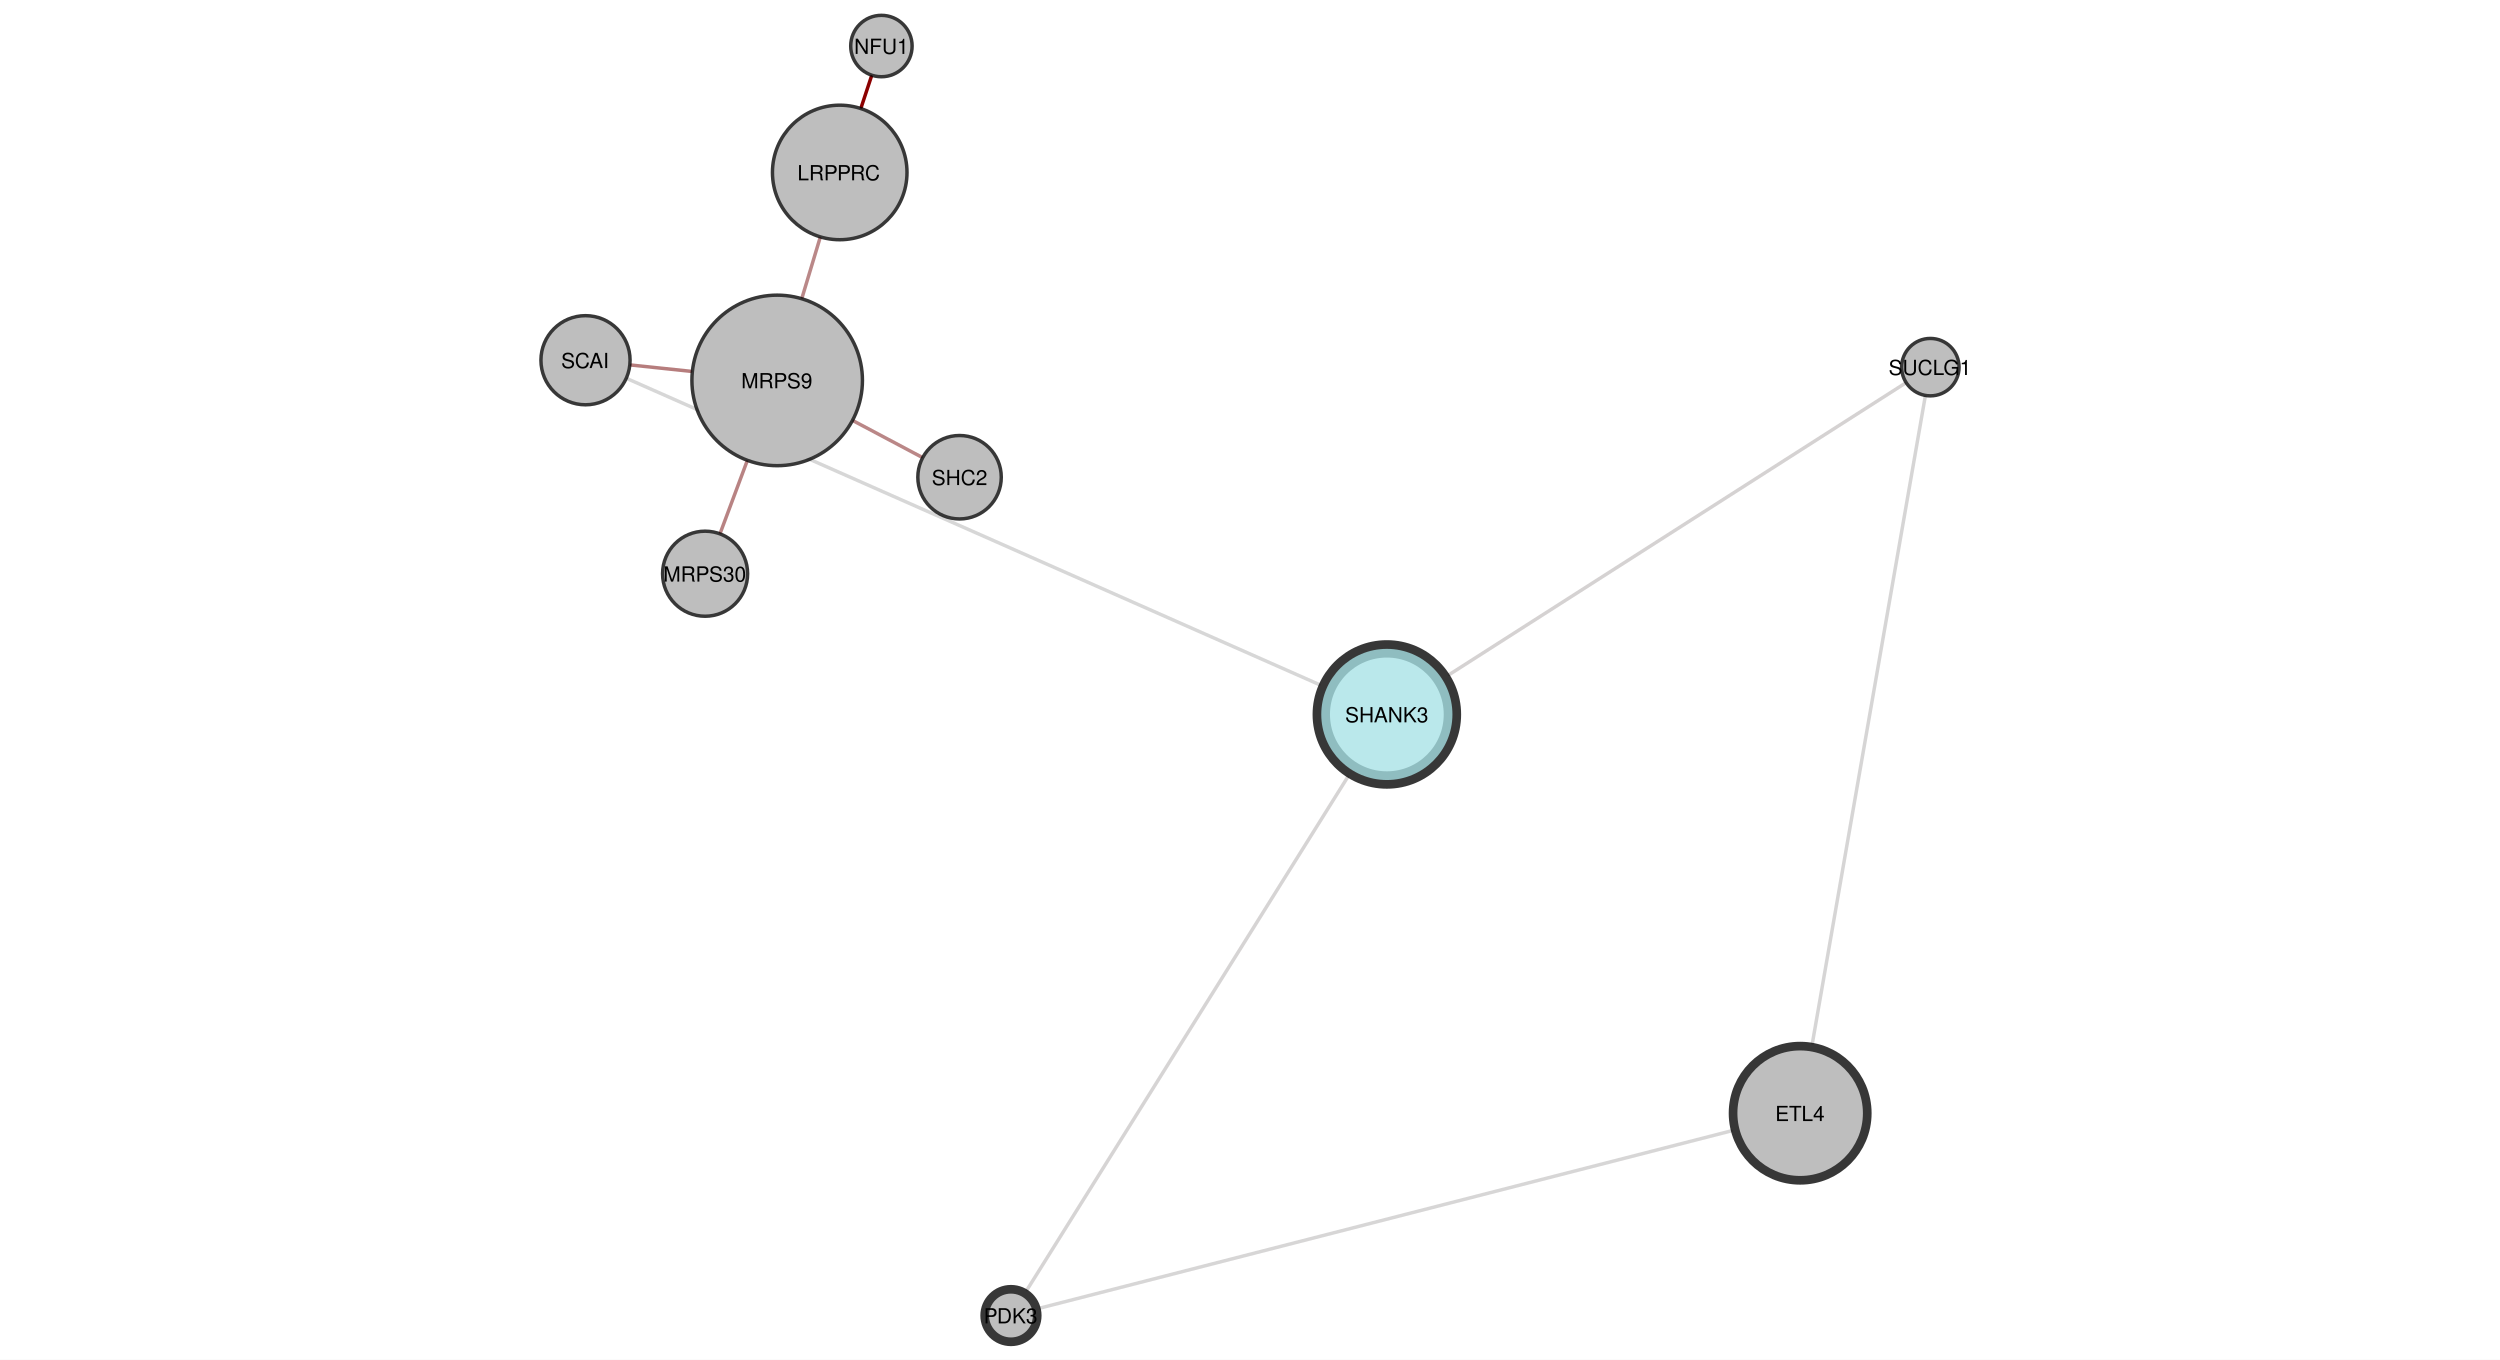
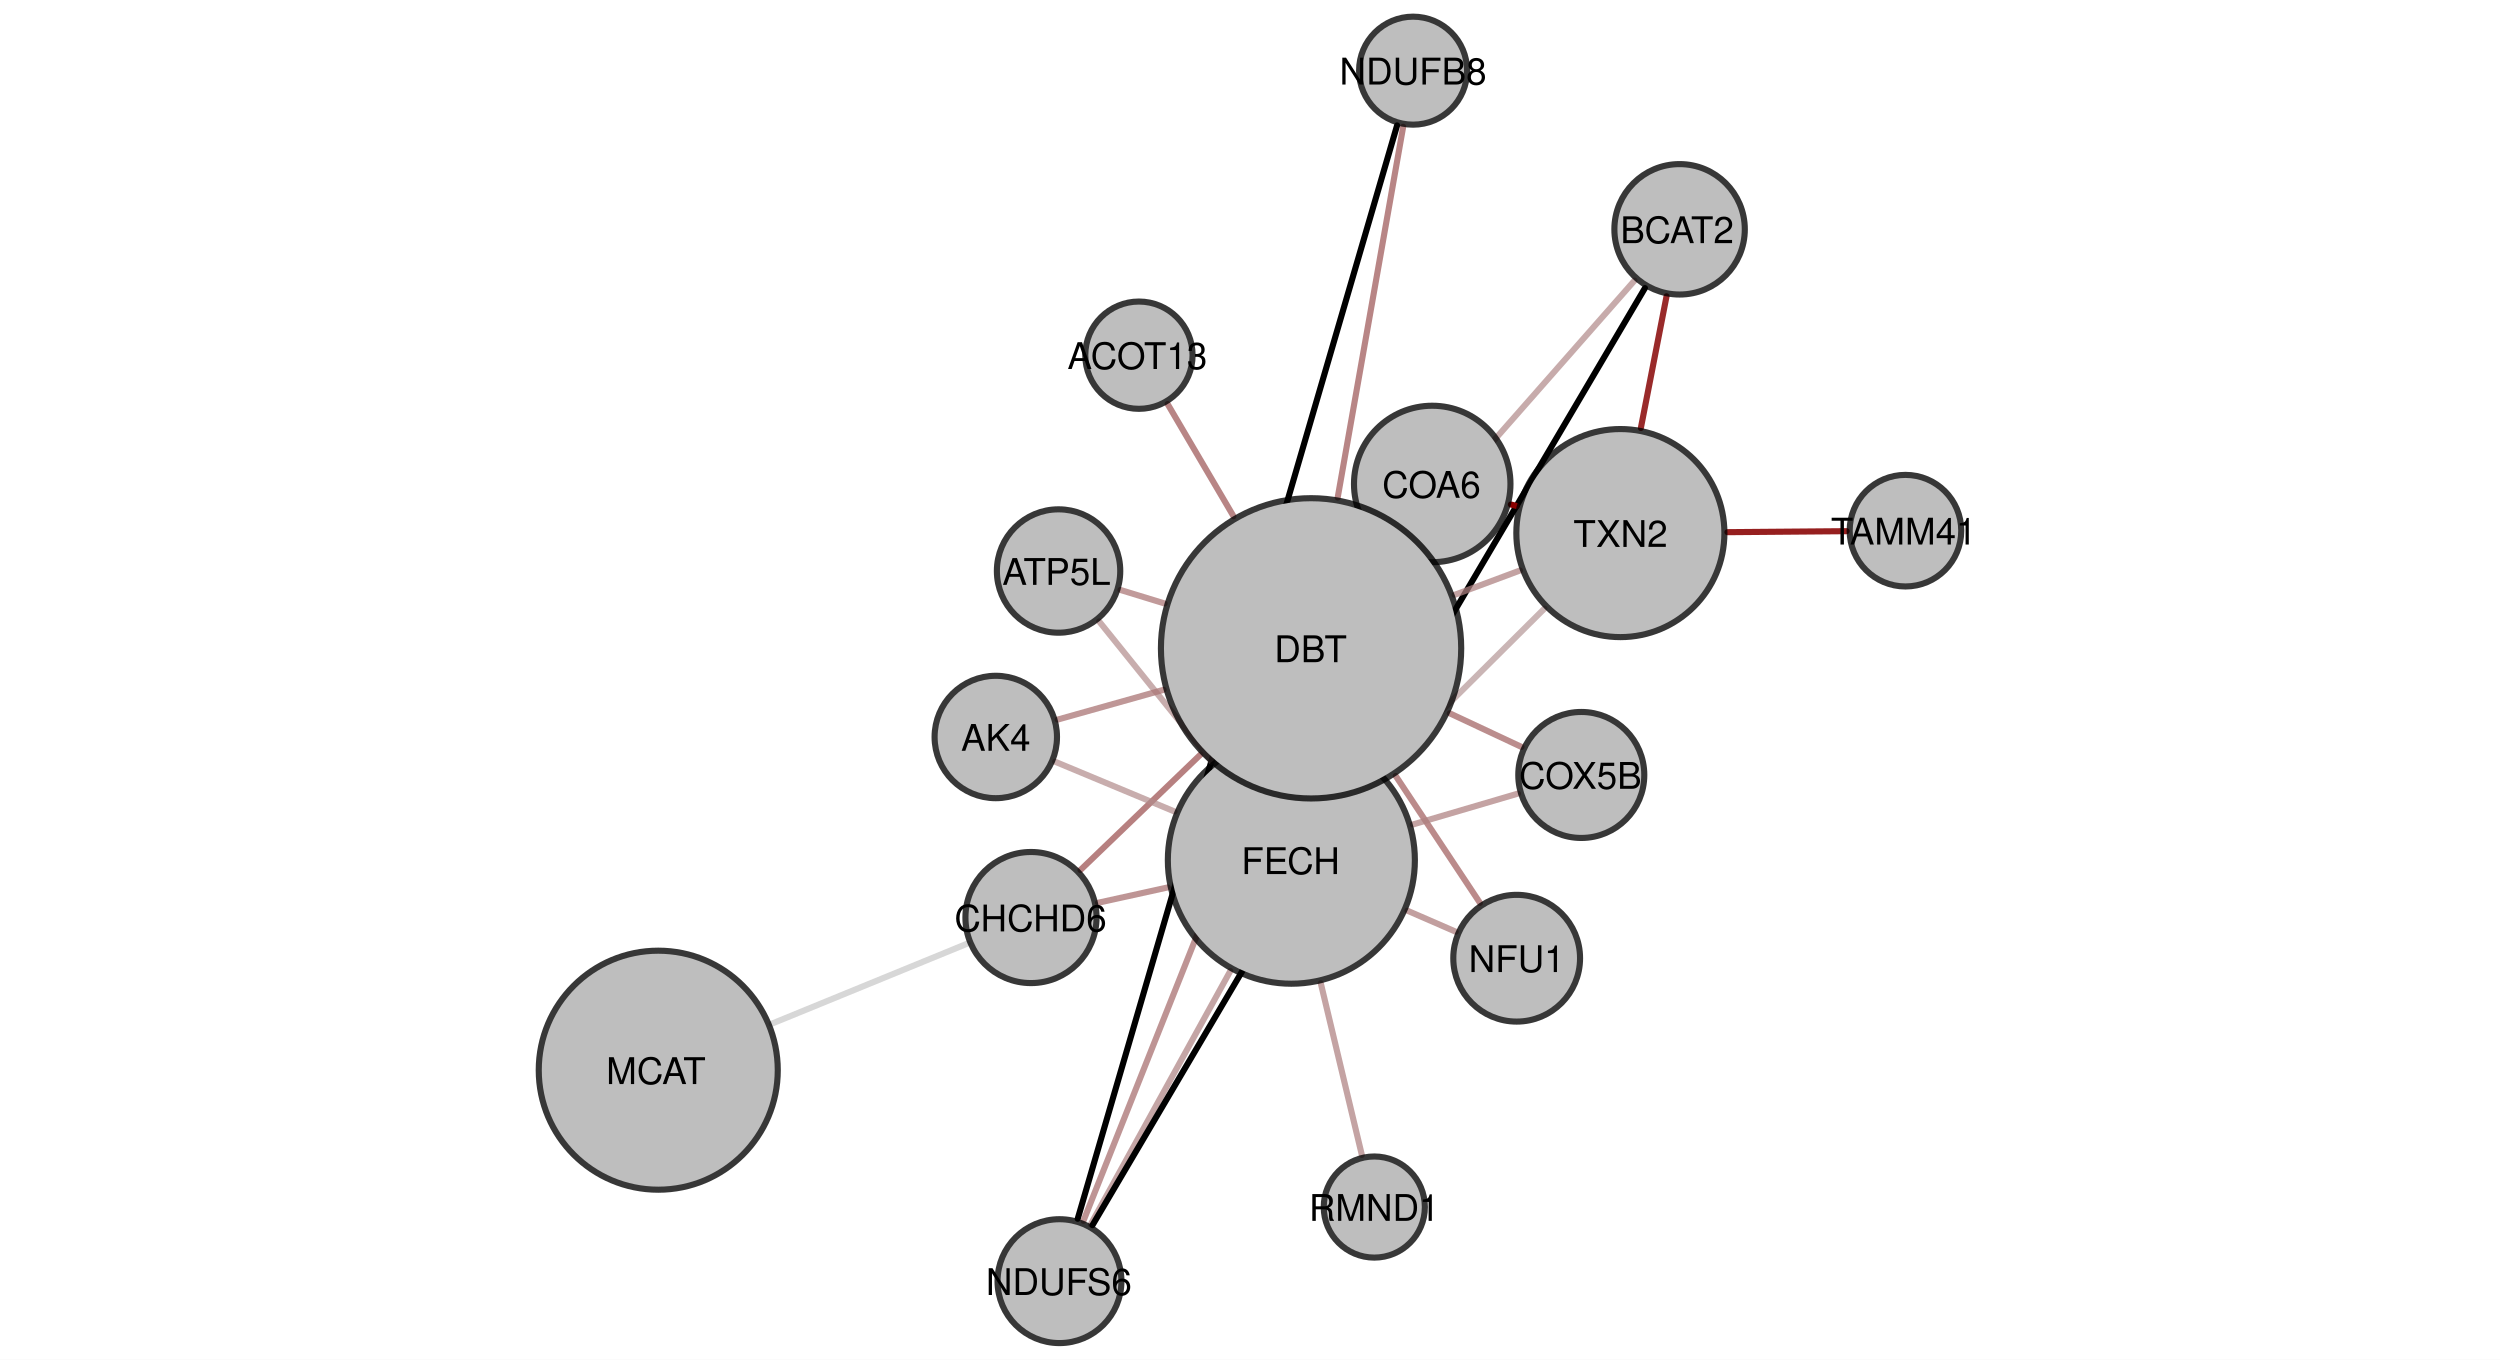
<svg xmlns="http://www.w3.org/2000/svg" version="1.1" baseProfile="full" x="0px" y="0px" width="877px" height="477px" viewBox="0 0 877 477">
  <g stroke-linejoin="miter" stroke-dashoffset="0" stroke-dasharray="none" stroke-width="1" stroke-miterlimit="10" stroke-linecap="square">
    <g fill-opacity="1" fill-rule="nonzero" stroke="none" fill="#ffffff">
      <path d="M 0 0 L 877 0 L 877 477 L 0 477 L 0 0 z" />
    </g>
-     <g transform="matrix(0.610404, 0, 0, 0.610404, 381.5573, 193.6558)">
-       <g stroke-linejoin="round" stroke-width="2" stroke-linecap="round" fill="none" stroke-opacity="0.788" stroke="#a76767">
-         <path d="M -134.28 -75.191 L -95.698 -54.711" />
-       </g>
-     </g>
-     <g transform="matrix(0.610404, 0, 0, 0.610404, 381.5573, 193.6558)">
+     <g transform="matrix(1.07489, 0, 0, 1.07489, 461.9035, 246.1848)">
+       <g stroke-linejoin="round" stroke-width="2" stroke-linecap="round" fill="none" stroke-opacity="0.608" stroke="#bebebe">
+         <path d="M -113.973 78.901 L -177.874 105.073" />
+       </g>
+     </g>
+     <g transform="matrix(1.07489, 0, 0, 1.07489, 461.9035, 246.1848)">
+       <g stroke-linejoin="round" stroke-width="2" stroke-linecap="round" fill="none" stroke-opacity="1" stroke="#000000">
+         <path d="M -78.001 168.717 L 26.229 -188.096" />
+       </g>
+     </g>
+     <g transform="matrix(1.07489, 0, 0, 1.07489, 461.9035, 246.1848)">
+       <g stroke-linejoin="round" stroke-width="2" stroke-linecap="round" fill="none" stroke-opacity="0.729" stroke="#ae8484">
+         <path d="M -73.714 170.499 L -28.207 87.887" />
+       </g>
+     </g>
+     <g transform="matrix(1.07489, 0, 0, 1.07489, 461.9035, 246.1848)">
+       <g stroke-linejoin="round" stroke-width="2" stroke-linecap="round" fill="none" stroke-opacity="1" stroke="#000000">
+         <path d="M 107.114 -135 L -73.176 170.806" />
+       </g>
+     </g>
+     <g transform="matrix(1.07489, 0, 0, 1.07489, 461.9035, 246.1848)">
+       <g stroke-linejoin="round" stroke-width="2" stroke-linecap="round" fill="none" stroke-opacity="0.761" stroke="#aa7373">
+         <path d="M -20.316 29.018 L -76.113 169.367" />
+       </g>
+     </g>
+     <g transform="matrix(1.07489, 0, 0, 1.07489, 461.9035, 246.1848)">
+       <g stroke-linejoin="round" stroke-width="2" stroke-linecap="round" fill="none" stroke-opacity="0.8" stroke="#a56060">
+         <path d="M -77.109 54.897 L -37.893 17.203" />
+       </g>
+     </g>
+     <g transform="matrix(1.07489, 0, 0, 1.07489, 461.9035, 246.1848)">
+       <g stroke-linejoin="round" stroke-width="2" stroke-linecap="round" fill="none" stroke-opacity="0.761" stroke="#aa7474">
+         <path d="M -71.384 65.599 L -48.619 60.586" />
+       </g>
+     </g>
+     <g transform="matrix(1.07489, 0, 0, 1.07489, 461.9035, 246.1848)">
+       <g stroke-linejoin="round" stroke-width="2" stroke-linecap="round" fill="none" stroke-opacity="0.78" stroke="#a86a6a">
+         <path d="M 53.271 65.621 L 25.799 24.218" />
+       </g>
+     </g>
+     <g transform="matrix(1.07489, 0, 0, 1.07489, 461.9035, 246.1848)">
+       <g stroke-linejoin="round" stroke-width="2" stroke-linecap="round" fill="none" stroke-opacity="0.741" stroke="#ad7e7e">
+         <path d="M 45.375 75.04 L 29.606 68.181" />
+       </g>
+     </g>
+     <g transform="matrix(1.07489, 0, 0, 1.07489, 461.9035, 246.1848)">
+       <g stroke-linejoin="round" stroke-width="2" stroke-linecap="round" fill="none" stroke-opacity="0.733" stroke="#ae8282">
+         <path d="M 31.357 40.05 L 65.663 29.963" />
+       </g>
+     </g>
+     <g transform="matrix(1.07489, 0, 0, 1.07489, 461.9035, 246.1848)">
+       <g stroke-linejoin="round" stroke-width="2" stroke-linecap="round" fill="none" stroke-opacity="0.71" stroke="#b18c8c">
+         <path d="M -85.376 19.56 L -46.405 35.807" />
+       </g>
+     </g>
+     <g transform="matrix(1.07489, 0, 0, 1.07489, 461.9035, 246.1848)">
+       <g stroke-linejoin="round" stroke-width="2" stroke-linecap="round" fill="none" stroke-opacity="0.71" stroke="#b18c8c">
+         <path d="M -71 -26.217 L -34.179 19.523" />
+       </g>
+     </g>
+     <g transform="matrix(1.07489, 0, 0, 1.07489, 461.9035, 246.1848)">
+       <g stroke-linejoin="round" stroke-width="2" stroke-linecap="round" fill="none" stroke-opacity="0.733" stroke="#ae8282">
+         <path d="M 14.723 147.876 L 1.333 91.88" />
+       </g>
+     </g>
+     <g transform="matrix(1.07489, 0, 0, 1.07489, 461.9035, 246.1848)">
+       <g stroke-linejoin="round" stroke-width="2" stroke-linecap="round" fill="none" stroke-opacity="0.71" stroke="#b18c8c">
+         <path d="M 28.395 -46.239 L 6.21 13.015" />
+       </g>
+     </g>
+     <g transform="matrix(1.07489, 0, 0, 1.07489, 461.9035, 246.1848)">
+       <g stroke-linejoin="round" stroke-width="2" stroke-linecap="round" fill="none" stroke-opacity="0.694" stroke="#b39494">
+         <path d="M 74.315 -30.414 L 21.019 22.576" />
+       </g>
+     </g>
+     <g transform="matrix(1.07489, 0, 0, 1.07489, 461.9035, 246.1848)">
+       <g stroke-linejoin="round" stroke-width="2" stroke-linecap="round" fill="none" stroke-opacity="0.776" stroke="#a86c6c">
+         <path d="M 43.431 3.771 L 66.824 14.733" />
+       </g>
+     </g>
+     <g transform="matrix(1.07489, 0, 0, 1.07489, 461.9035, 246.1848)">
+       <g stroke-linejoin="round" stroke-width="2" stroke-linecap="round" fill="none" stroke-opacity="0.941" stroke="#931d1d">
+         <path d="M 105.789 -89.364 L 114.166 -132.325" />
+       </g>
+     </g>
+     <g transform="matrix(1.07489, 0, 0, 1.07489, 461.9035, 246.1848)">
+       <g stroke-linejoin="round" stroke-width="2" stroke-linecap="round" fill="none" stroke-opacity="0.714" stroke="#b08a8a">
+         <path d="M 31.177 -54.99 L 103.714 -137.464" />
+       </g>
+     </g>
+     <g transform="matrix(1.07489, 0, 0, 1.07489, 461.9035, 246.1848)">
+       <g stroke-linejoin="round" stroke-width="2" stroke-linecap="round" fill="none" stroke-opacity="0.792" stroke="#a66565">
+         <path d="M 28.212 -187.633 L 6.851 -66.683" />
+       </g>
+     </g>
+     <g transform="matrix(1.07489, 0, 0, 1.07489, 461.9035, 246.1848)">
+       <g stroke-linejoin="round" stroke-width="2" stroke-linecap="round" fill="none" stroke-opacity="0.733" stroke="#ad8080">
+         <path d="M 66.348 -42.854 L 45.009 -34.903" />
+       </g>
+     </g>
+     <g transform="matrix(1.07489, 0, 0, 1.07489, 461.9035, 246.1848)">
      <g stroke-linejoin="round" stroke-width="2" stroke-linecap="round" fill="none" stroke-opacity="1" stroke="#8b0000">
-         <path d="M -124.381 -273.092 L -130.077 -255.816" />
-       </g>
-     </g>
-     <g transform="matrix(0.610404, 0, 0, 0.610404, 381.5573, 193.6558)">
-       <g stroke-linejoin="round" stroke-width="2" stroke-linecap="round" fill="none" stroke-opacity="0.784" stroke="#a76868">
-         <path d="M -164.043 -146.514 L -153.92 -180.169" />
-       </g>
-     </g>
-     <g transform="matrix(0.610404, 0, 0, 0.610404, 381.5573, 193.6558)">
-       <g stroke-linejoin="round" stroke-width="2" stroke-linecap="round" fill="none" stroke-opacity="0.608" stroke="#bebebe">
-         <path d="M -264.26 -99.477 L 132.892 76.076" />
-       </g>
-     </g>
-     <g transform="matrix(0.610404, 0, 0, 0.610404, 381.5573, 193.6558)">
-       <g stroke-linejoin="round" stroke-width="2" stroke-linecap="round" fill="none" stroke-opacity="0.804" stroke="#a45e5e">
-         <path d="M -228.169 -103.871 L -262.135 -107.448" />
-       </g>
-     </g>
-     <g transform="matrix(0.610404, 0, 0, 0.610404, 381.5573, 193.6558)">
-       <g stroke-linejoin="round" stroke-width="2" stroke-linecap="round" fill="none" stroke-opacity="0.796" stroke="#a66464">
-         <path d="M -195.915 -51.785 L -210.983 -11.381" />
-       </g>
-     </g>
-     <g transform="matrix(0.610404, 0, 0, 0.610404, 381.5573, 193.6558)">
-       <g stroke-linejoin="round" stroke-width="2" stroke-linecap="round" fill="none" stroke-opacity="0.616" stroke="#bdbaba">
-         <path d="M 481.277 -89.021 L 416.524 282.055" />
-       </g>
-     </g>
-     <g transform="matrix(0.610404, 0, 0, 0.610404, 381.5573, 193.6558)">
-       <g stroke-linejoin="round" stroke-width="2" stroke-linecap="round" fill="none" stroke-opacity="0.612" stroke="#bebcbc">
-         <path d="M -27.05 434.413 L 369.69 332.702" />
-       </g>
-     </g>
-     <g transform="matrix(0.610404, 0, 0, 0.610404, 381.5573, 193.6558)">
-       <g stroke-linejoin="round" stroke-width="2" stroke-linecap="round" fill="none" stroke-opacity="0.62" stroke="#bdb9b9">
-         <path d="M -34.765 423.864 L 149.301 129.528" />
-       </g>
-     </g>
-     <g transform="matrix(0.610404, 0, 0, 0.610404, 381.5573, 193.6558)">
-       <g stroke-linejoin="round" stroke-width="2" stroke-linecap="round" fill="none" stroke-opacity="0.624" stroke="#bcb6b6">
-         <path d="M 469.539 -96.837 L 207.907 70.348" />
-       </g>
-     </g>
-     <g transform="matrix(0.610404, 0, 0, 0.610404, 381.5573, 193.6558)">
-       <g stroke-linejoin="round" stroke-width="4" stroke-linecap="round" fill="none" stroke-opacity="0.784" stroke="#000000">
-         <path d="M -50.658 -43 C -50.658 -30.31 -60.945 -20.022 -73.636 -20.022 C -86.326 -20.022 -96.614 -30.31 -96.614 -43 C -96.614 -55.69 -86.326 -65.978 -73.636 -65.978 C -60.945 -65.978 -50.658 -55.69 -50.658 -43 z" />
-       </g>
-     </g>
-     <g transform="matrix(0.610404, 0, 0, 0.610404, 381.5573, 193.6558)">
-       <g fill-opacity="1" fill-rule="nonzero" stroke="none" fill="#bebebe">
-         <path d="M -50.658 -43 C -50.658 -30.31 -60.945 -20.022 -73.636 -20.022 C -86.326 -20.022 -96.614 -30.31 -96.614 -43 C -96.614 -55.69 -86.326 -65.978 -73.636 -65.978 C -60.945 -65.978 -50.658 -55.69 -50.658 -43 z" />
-       </g>
-     </g>
-     <g transform="matrix(0.610404, 0, 0, 0.610404, 326.8404, 170.166)">
-       <text fill-opacity="1" font-style="normal" font-family="Helvetica" font-weight="normal" stroke="none" fill="#000000" font-size="12" x="0" y="0">SHC2</text>
-     </g>
-     <g transform="matrix(0.610404, 0, 0, 0.610404, 381.5573, 193.6558)">
-       <g stroke-linejoin="round" stroke-width="4" stroke-linecap="round" fill="none" stroke-opacity="0.784" stroke="#000000">
-         <path d="M -104.836 -218.15 C -104.836 -197.35 -121.697 -180.489 -142.497 -180.489 C -163.296 -180.489 -180.158 -197.35 -180.158 -218.15 C -180.158 -238.949 -163.296 -255.811 -142.497 -255.811 C -121.697 -255.811 -104.836 -238.949 -104.836 -218.15 z" />
-       </g>
-     </g>
-     <g transform="matrix(0.610404, 0, 0, 0.610404, 381.5573, 193.6558)">
-       <g fill-opacity="1" fill-rule="nonzero" stroke="none" fill="#bebebe">
-         <path d="M -104.836 -218.15 C -104.836 -197.35 -121.697 -180.489 -142.497 -180.489 C -163.296 -180.489 -180.158 -197.35 -180.158 -218.15 C -180.158 -238.949 -163.296 -255.811 -142.497 -255.811 C -121.697 -255.811 -104.836 -238.949 -104.836 -218.15 z" />
-       </g>
-     </g>
-     <g transform="matrix(0.610404, 0, 0, 0.610404, 279.7196, 63.25396)">
-       <text fill-opacity="1" font-style="normal" font-family="Helvetica" font-weight="normal" stroke="none" fill="#000000" font-size="12" x="0" y="0">LRPPRC</text>
-     </g>
-     <g transform="matrix(0.610404, 0, 0, 0.610404, 381.5573, 193.6558)">
-       <g stroke-linejoin="round" stroke-width="4" stroke-linecap="round" fill="none" stroke-opacity="0.784" stroke="#000000">
-         <path d="M -263.989 -110.236 C -263.989 -96.643 -275.007 -85.624 -288.6 -85.624 C -302.192 -85.624 -313.211 -96.643 -313.211 -110.236 C -313.211 -123.828 -302.192 -134.847 -288.6 -134.847 C -275.007 -134.847 -263.989 -123.828 -263.989 -110.236 z" />
-       </g>
-     </g>
-     <g transform="matrix(0.610404, 0, 0, 0.610404, 381.5573, 193.6558)">
-       <g fill-opacity="1" fill-rule="nonzero" stroke="none" fill="#bebebe">
-         <path d="M -263.989 -110.236 C -263.989 -96.643 -275.007 -85.624 -288.6 -85.624 C -302.192 -85.624 -313.211 -96.643 -313.211 -110.236 C -313.211 -123.828 -302.192 -134.847 -288.6 -134.847 C -275.007 -134.847 -263.989 -123.828 -263.989 -110.236 z" />
-       </g>
-     </g>
-     <g transform="matrix(0.610404, 0, 0, 0.610404, 196.8467, 129.1251)">
-       <text fill-opacity="1" font-style="normal" font-family="Helvetica" font-weight="normal" stroke="none" fill="#000000" font-size="12" x="0" y="0">SCAI</text>
-     </g>
-     <g transform="matrix(0.610404, 0, 0, 0.610404, 381.5573, 193.6558)">
-       <g stroke-linejoin="round" stroke-width="4" stroke-linecap="round" fill="none" stroke-opacity="0.784" stroke="#000000">
-         <path d="M -196.431 12.456 C -196.431 25.403 -206.926 35.898 -219.873 35.898 C -232.819 35.898 -243.314 25.403 -243.314 12.456 C -243.314 -0.49 -232.819 -10.985 -219.873 -10.985 C -206.926 -10.985 -196.431 -0.49 -196.431 12.456 z" />
-       </g>
-     </g>
-     <g transform="matrix(0.610404, 0, 0, 0.610404, 381.5573, 193.6558)">
-       <g fill-opacity="1" fill-rule="nonzero" stroke="none" fill="#bebebe">
-         <path d="M -196.431 12.456 C -196.431 25.403 -206.926 35.898 -219.873 35.898 C -232.819 35.898 -243.314 25.403 -243.314 12.456 C -243.314 -0.49 -232.819 -10.985 -219.873 -10.985 C -206.926 -10.985 -196.431 -0.49 -196.431 12.456 z" />
-       </g>
-     </g>
-     <g transform="matrix(0.610404, 0, 0, 0.610404, 232.691, 204.0167)">
-       <text fill-opacity="1" font-style="normal" font-family="Helvetica" font-weight="normal" stroke="none" fill="#000000" font-size="12" x="0" y="0">MRPS30</text>
-     </g>
-     <g transform="matrix(0.610404, 0, 0, 0.610404, 381.5573, 193.6558)">
-       <g stroke-linejoin="round" stroke-width="10" stroke-linecap="round" fill="none" stroke-opacity="0.784" stroke="#000000">
-         <path d="M 445.526 322.505 C 445.526 342.421 429.381 358.566 409.465 358.566 C 389.549 358.566 373.403 342.421 373.403 322.505 C 373.403 302.589 389.549 286.444 409.465 286.444 C 429.381 286.444 445.526 302.589 445.526 322.505 z" />
-       </g>
-     </g>
-     <g transform="matrix(0.610404, 0, 0, 0.610404, 381.5573, 193.6558)">
-       <g fill-opacity="1" fill-rule="nonzero" stroke="none" fill="#bebebe">
-         <path d="M 445.526 322.505 C 445.526 342.421 429.381 358.566 409.465 358.566 C 389.549 358.566 373.403 342.421 373.403 322.505 C 373.403 302.589 389.549 286.444 409.465 286.444 C 429.381 286.444 445.526 302.589 445.526 322.505 z" />
-       </g>
-     </g>
-     <g transform="matrix(0.610404, 0, 0, 0.610404, 622.7426, 393.2717)">
-       <text fill-opacity="1" font-style="normal" font-family="Helvetica" font-weight="normal" stroke="none" fill="#000000" font-size="12" x="0" y="0">ETL4</text>
-     </g>
-     <g transform="matrix(0.610404, 0, 0, 0.610404, 381.5573, 193.6558)">
-       <g stroke-linejoin="round" stroke-width="4" stroke-linecap="round" fill="none" stroke-opacity="0.784" stroke="#000000">
-         <path d="M -130.444 -98.633 C -130.444 -72.124 -151.935 -50.633 -178.444 -50.633 C -204.954 -50.633 -226.444 -72.124 -226.444 -98.633 C -226.444 -125.143 -204.954 -146.633 -178.444 -146.633 C -151.935 -146.633 -130.444 -125.143 -130.444 -98.633 z" />
-       </g>
-     </g>
-     <g transform="matrix(0.610404, 0, 0, 0.610404, 381.5573, 193.6558)">
-       <g fill-opacity="1" fill-rule="nonzero" stroke="none" fill="#bebebe">
-         <path d="M -130.444 -98.633 C -130.444 -72.124 -151.935 -50.633 -178.444 -50.633 C -204.954 -50.633 -226.444 -72.124 -226.444 -98.633 C -226.444 -125.143 -204.954 -146.633 -178.444 -146.633 C -151.935 -146.633 -130.444 -125.143 -130.444 -98.633 z" />
-       </g>
-     </g>
-     <g transform="matrix(0.610404, 0, 0, 0.610404, 260.016, 136.2072)">
-       <text fill-opacity="1" font-style="normal" font-family="Helvetica" font-weight="normal" stroke="none" fill="#000000" font-size="12" x="0" y="0">MRPS9</text>
-     </g>
-     <g transform="matrix(0.610404, 0, 0, 0.610404, 381.5573, 193.6558)">
-       <g stroke-linejoin="round" stroke-width="10" stroke-linecap="round" fill="none" stroke-opacity="0.784" stroke="#000000">
-         <path d="M -31.499 438.782 C -31.499 445.738 -37.138 451.377 -44.094 451.377 C -51.05 451.377 -56.688 445.738 -56.688 438.782 C -56.688 431.826 -51.05 426.187 -44.094 426.187 C -37.138 426.187 -31.499 431.826 -31.499 438.782 z" />
-       </g>
-     </g>
-     <g transform="matrix(0.610404, 0, 0, 0.610404, 381.5573, 193.6558)">
-       <g fill-opacity="1" fill-rule="nonzero" stroke="none" fill="#bebebe">
-         <path d="M -31.499 438.782 C -31.499 445.738 -37.138 451.377 -44.094 451.377 C -51.05 451.377 -56.688 445.738 -56.688 438.782 C -56.688 431.826 -51.05 426.187 -44.094 426.187 C -37.138 426.187 -31.499 431.826 -31.499 438.782 z" />
-       </g>
-     </g>
-     <g transform="matrix(0.610404, 0, 0, 0.610404, 345.0749, 464.2477)">
-       <text fill-opacity="1" font-style="normal" font-family="Helvetica" font-weight="normal" stroke="none" fill="#000000" font-size="12" x="0" y="0">PDK3</text>
-     </g>
-     <g transform="matrix(0.610404, 0, 0, 0.610404, 381.5573, 193.6558)">
-       <g stroke-linejoin="round" stroke-width="4" stroke-linecap="round" fill="none" stroke-opacity="0.784" stroke="#000000">
-         <path d="M -101.898 -290.799 C -101.898 -281.606 -109.35 -274.154 -118.543 -274.154 C -127.735 -274.154 -135.187 -281.606 -135.187 -290.799 C -135.187 -299.992 -127.735 -307.444 -118.543 -307.444 C -109.35 -307.444 -101.898 -299.992 -101.898 -290.799 z" />
-       </g>
-     </g>
-     <g transform="matrix(0.610404, 0, 0, 0.610404, 381.5573, 193.6558)">
-       <g fill-opacity="1" fill-rule="nonzero" stroke="none" fill="#bebebe">
-         <path d="M -101.898 -290.799 C -101.898 -281.606 -109.35 -274.154 -118.543 -274.154 C -127.735 -274.154 -135.187 -281.606 -135.187 -290.799 C -135.187 -299.992 -127.735 -307.444 -118.543 -307.444 C -109.35 -307.444 -101.898 -299.992 -101.898 -290.799 z" />
-       </g>
-     </g>
-     <g transform="matrix(0.610404, 0, 0, 0.610404, 299.6346, 18.90839)">
+         <path d="M 63.37 -64.385 L 65.282 -63.886" />
+       </g>
+     </g>
+     <g transform="matrix(1.07489, 0, 0, 1.07489, 461.9035, 246.1848)">
+       <g stroke-linejoin="round" stroke-width="2" stroke-linecap="round" fill="none" stroke-opacity="0.957" stroke="#911515">
+         <path d="M 172.936 -55.681 L 134.052 -55.353" />
+       </g>
+     </g>
+     <g transform="matrix(1.07489, 0, 0, 1.07489, 461.9035, 246.1848)">
+       <g stroke-linejoin="round" stroke-width="2" stroke-linecap="round" fill="none" stroke-opacity="0.753" stroke="#ab7878">
+         <path d="M 21.955 -49.73 L 27.824 -57.692" />
+       </g>
+     </g>
+     <g transform="matrix(1.07489, 0, 0, 1.07489, 461.9035, 246.1848)">
+       <g stroke-linejoin="round" stroke-width="2" stroke-linecap="round" fill="none" stroke-opacity="0.792" stroke="#a66565">
+         <path d="M -48.651 -97.155 L -27.162 -60.561" />
+       </g>
+     </g>
+     <g transform="matrix(1.07489, 0, 0, 1.07489, 461.9035, 246.1848)">
+       <g stroke-linejoin="round" stroke-width="2" stroke-linecap="round" fill="none" stroke-opacity="0.749" stroke="#ac7979">
+         <path d="M -64.045 -36.491 L -49.654 -32.084" />
+       </g>
+     </g>
+     <g transform="matrix(1.07489, 0, 0, 1.07489, 461.9035, 246.1848)">
+       <g stroke-linejoin="round" stroke-width="2" stroke-linecap="round" fill="none" stroke-opacity="0.757" stroke="#ab7676">
+         <path d="M -84.545 5.812 L -49.977 -3.909" />
+       </g>
+     </g>
+     <g transform="matrix(1.07489, 0, 0, 1.07489, 461.9035, 246.1848)">
+       <g stroke-linejoin="round" stroke-width="4" stroke-linecap="round" fill="none" stroke-opacity="0.784" stroke="#000000">
+         <path d="M -176.889 120.236 C -176.889 141.225 -193.904 158.24 -214.894 158.24 C -235.883 158.24 -252.898 141.225 -252.898 120.236 C -252.898 99.246 -235.883 82.231 -214.894 82.231 C -193.904 82.231 -176.889 99.246 -176.889 120.236 z" />
+       </g>
+     </g>
+     <g transform="matrix(1.07489, 0, 0, 1.07489, 461.9035, 246.1848)">
+       <g fill-opacity="1" fill-rule="nonzero" stroke="none" fill="#bebebe">
+         <path d="M -176.889 120.236 C -176.889 141.225 -193.904 158.24 -214.894 158.24 C -235.883 158.24 -252.898 141.225 -252.898 120.236 C -252.898 99.246 -235.883 82.231 -214.894 82.231 C -193.904 82.231 -176.889 99.246 -176.889 120.236 z" />
+       </g>
+     </g>
+     <g transform="matrix(1.07489, 0, 0, 1.07489, 212.6455, 380.2808)">
+       <text fill-opacity="1" font-style="normal" font-family="Helvetica" font-weight="normal" stroke="none" fill="#000000" font-size="12" x="0" y="0">MCAT</text>
+     </g>
+     <g transform="matrix(1.07489, 0, 0, 1.07489, 461.9035, 246.1848)">
+       <g stroke-linejoin="round" stroke-width="4" stroke-linecap="round" fill="none" stroke-opacity="0.784" stroke="#000000">
+         <path d="M -64.735 189.081 C -64.735 199.693 -73.338 208.296 -83.95 208.296 C -94.562 208.296 -103.165 199.693 -103.165 189.081 C -103.165 178.469 -94.562 169.866 -83.95 169.866 C -73.338 169.866 -64.735 178.469 -64.735 189.081 z" />
+       </g>
+     </g>
+     <g transform="matrix(1.07489, 0, 0, 1.07489, 461.9035, 246.1848)">
+       <g fill-opacity="1" fill-rule="nonzero" stroke="none" fill="#bebebe">
+         <path d="M -64.735 189.081 C -64.735 199.693 -73.338 208.296 -83.95 208.296 C -94.562 208.296 -103.165 199.693 -103.165 189.081 C -103.165 178.469 -94.562 169.866 -83.95 169.866 C -73.338 169.866 -64.735 178.469 -64.735 189.081 z" />
+       </g>
+     </g>
+     <g transform="matrix(1.07489, 0, 0, 1.07489, 345.866, 454.2822)">
+       <text fill-opacity="1" font-style="normal" font-family="Helvetica" font-weight="normal" stroke="none" fill="#000000" font-size="12" x="0" y="0">NDUFS6</text>
+     </g>
+     <g transform="matrix(1.07489, 0, 0, 1.07489, 461.9035, 246.1848)">
+       <g stroke-linejoin="round" stroke-width="4" stroke-linecap="round" fill="none" stroke-opacity="0.784" stroke="#000000">
+         <path d="M -72.86 70.414 C -72.86 81.676 -81.99 90.806 -93.252 90.806 C -104.514 90.806 -113.644 81.676 -113.644 70.414 C -113.644 59.152 -104.514 50.022 -93.252 50.022 C -81.99 50.022 -72.86 59.152 -72.86 70.414 z" />
+       </g>
+     </g>
+     <g transform="matrix(1.07489, 0, 0, 1.07489, 461.9035, 246.1848)">
+       <g fill-opacity="1" fill-rule="nonzero" stroke="none" fill="#bebebe">
+         <path d="M -72.86 70.414 C -72.86 81.676 -81.99 90.806 -93.252 90.806 C -104.514 90.806 -113.644 81.676 -113.644 70.414 C -113.644 59.152 -104.514 50.022 -93.252 50.022 C -81.99 50.022 -72.86 59.152 -72.86 70.414 z" />
+       </g>
+     </g>
+     <g transform="matrix(1.07489, 0, 0, 1.07489, 334.7935, 326.728)">
+       <text fill-opacity="1" font-style="normal" font-family="Helvetica" font-weight="normal" stroke="none" fill="#000000" font-size="12" x="0" y="0">CHCHD6</text>
+     </g>
+     <g transform="matrix(1.07489, 0, 0, 1.07489, 461.9035, 246.1848)">
+       <g stroke-linejoin="round" stroke-width="4" stroke-linecap="round" fill="none" stroke-opacity="0.784" stroke="#000000">
+         <path d="M 84.942 83.689 C 84.942 94.56 76.13 103.372 65.259 103.372 C 54.388 103.372 45.576 94.56 45.576 83.689 C 45.576 72.818 54.388 64.005 65.259 64.005 C 76.13 64.005 84.942 72.818 84.942 83.689 z" />
+       </g>
+     </g>
+     <g transform="matrix(1.07489, 0, 0, 1.07489, 461.9035, 246.1848)">
+       <g fill-opacity="1" fill-rule="nonzero" stroke="none" fill="#bebebe">
+         <path d="M 84.942 83.689 C 84.942 94.56 76.13 103.372 65.259 103.372 C 54.388 103.372 45.576 94.56 45.576 83.689 C 45.576 72.818 54.388 64.005 65.259 64.005 C 76.13 64.005 84.942 72.818 84.942 83.689 z" />
+       </g>
+     </g>
+     <g transform="matrix(1.07489, 0, 0, 1.07489, 515.2084, 340.997)">
      <text fill-opacity="1" font-style="normal" font-family="Helvetica" font-weight="normal" stroke="none" fill="#000000" font-size="12" x="0" y="0">NFU1</text>
    </g>
-     <g transform="matrix(0.610404, 0, 0, 0.610404, 381.5573, 193.6558)">
-       <g stroke-linejoin="round" stroke-width="10" stroke-linecap="round" fill="none" stroke-opacity="0.784" stroke="#000000">
-         <path d="M 209.624 93.334 C 209.624 114.149 192.75 131.022 171.936 131.022 C 151.121 131.022 134.247 114.149 134.247 93.334 C 134.247 72.52 151.121 55.646 171.936 55.646 C 192.75 55.646 209.624 72.52 209.624 93.334 z" />
-       </g>
-     </g>
-     <g transform="matrix(0.610404, 0, 0, 0.610404, 381.5573, 193.6558)">
-       <g fill-opacity="0.784" fill-rule="nonzero" stroke="none" fill="#a7e1e5">
-         <path d="M 209.624 93.334 C 209.624 114.149 192.75 131.022 171.936 131.022 C 151.121 131.022 134.247 114.149 134.247 93.334 C 134.247 72.52 151.121 55.646 171.936 55.646 C 192.75 55.646 209.624 72.52 209.624 93.334 z" />
-       </g>
-     </g>
-     <g transform="matrix(0.610404, 0, 0, 0.610404, 471.8523, 253.385)">
-       <text fill-opacity="1" font-style="normal" font-family="Helvetica" font-weight="normal" stroke="none" fill="#000000" font-size="12" x="0" y="0">SHANK3</text>
-     </g>
-     <g transform="matrix(0.610404, 0, 0, 0.610404, 381.5573, 193.6558)">
-       <g stroke-linejoin="round" stroke-width="4" stroke-linecap="round" fill="none" stroke-opacity="0.784" stroke="#000000">
-         <path d="M 499.785 -106.26 C 499.785 -97.7 492.846 -90.76 484.285 -90.76 C 475.725 -90.76 468.785 -97.7 468.785 -106.26 C 468.785 -114.821 475.725 -121.76 484.285 -121.76 C 492.846 -121.76 499.785 -114.821 499.785 -106.26 z" />
-       </g>
-     </g>
-     <g transform="matrix(0.610404, 0, 0, 0.610404, 381.5573, 193.6558)">
-       <g fill-opacity="1" fill-rule="nonzero" stroke="none" fill="#bebebe">
-         <path d="M 499.785 -106.26 C 499.785 -97.7 492.846 -90.76 484.285 -90.76 C 475.725 -90.76 468.785 -97.7 468.785 -106.26 C 468.785 -114.821 475.725 -121.76 484.285 -121.76 C 492.846 -121.76 499.785 -114.821 499.785 -106.26 z" />
-       </g>
-     </g>
-     <g transform="matrix(0.610404, 0, 0, 0.610404, 662.5118, 131.5516)">
-       <text fill-opacity="1" font-style="normal" font-family="Helvetica" font-weight="normal" stroke="none" fill="#000000" font-size="12" x="0" y="0">SUCLG1</text>
+     <g transform="matrix(1.07489, 0, 0, 1.07489, 461.9035, 246.1848)">
+       <g stroke-linejoin="round" stroke-width="4" stroke-linecap="round" fill="none" stroke-opacity="0.784" stroke="#000000">
+         <path d="M 31.035 51.703 C 31.035 73.413 13.435 91.013 -8.275 91.013 C -29.986 91.013 -47.585 73.413 -47.585 51.703 C -47.585 29.992 -29.986 12.393 -8.275 12.393 C 13.435 12.393 31.035 29.992 31.035 51.703 z" />
+       </g>
+     </g>
+     <g transform="matrix(1.07489, 0, 0, 1.07489, 461.9035, 246.1848)">
+       <g fill-opacity="1" fill-rule="nonzero" stroke="none" fill="#bebebe">
+         <path d="M 31.035 51.703 C 31.035 73.413 13.435 91.013 -8.275 91.013 C -29.986 91.013 -47.585 73.413 -47.585 51.703 C -47.585 29.992 -29.986 12.393 -8.275 12.393 C 13.435 12.393 31.035 29.992 31.035 51.703 z" />
+       </g>
+     </g>
+     <g transform="matrix(1.07489, 0, 0, 1.07489, 435.4524, 306.6155)">
+       <text fill-opacity="1" font-style="normal" font-family="Helvetica" font-weight="normal" stroke="none" fill="#000000" font-size="12" x="0" y="0">FECH</text>
+     </g>
+     <g transform="matrix(1.07489, 0, 0, 1.07489, 461.9035, 246.1848)">
+       <g stroke-linejoin="round" stroke-width="4" stroke-linecap="round" fill="none" stroke-opacity="0.784" stroke="#000000">
+         <path d="M 105.906 23.881 C 105.906 34.684 97.149 43.441 86.347 43.441 C 75.544 43.441 66.787 34.684 66.787 23.881 C 66.787 13.079 75.544 4.322 86.347 4.322 C 97.149 4.322 105.906 13.079 105.906 23.881 z" />
+       </g>
+     </g>
+     <g transform="matrix(1.07489, 0, 0, 1.07489, 461.9035, 246.1848)">
+       <g fill-opacity="1" fill-rule="nonzero" stroke="none" fill="#bebebe">
+         <path d="M 105.906 23.881 C 105.906 34.684 97.149 43.441 86.347 43.441 C 75.544 43.441 66.787 34.684 66.787 23.881 C 66.787 13.079 75.544 4.322 86.347 4.322 C 97.149 4.322 105.906 13.079 105.906 23.881 z" />
+       </g>
+     </g>
+     <g transform="matrix(1.07489, 0, 0, 1.07489, 532.8525, 276.7106)">
+       <text fill-opacity="1" font-style="normal" font-family="Helvetica" font-weight="normal" stroke="none" fill="#000000" font-size="12" x="0" y="0">COX5B</text>
+     </g>
+     <g transform="matrix(1.07489, 0, 0, 1.07489, 461.9035, 246.1848)">
+       <g stroke-linejoin="round" stroke-width="4" stroke-linecap="round" fill="none" stroke-opacity="0.784" stroke="#000000">
+         <path d="M 34.294 164.896 C 34.294 173.456 27.354 180.396 18.794 180.396 C 10.233 180.396 3.294 173.456 3.294 164.896 C 3.294 156.336 10.233 149.396 18.794 149.396 C 27.354 149.396 34.294 156.336 34.294 164.896 z" />
+       </g>
+     </g>
+     <g transform="matrix(1.07489, 0, 0, 1.07489, 461.9035, 246.1848)">
+       <g fill-opacity="1" fill-rule="nonzero" stroke="none" fill="#bebebe">
+         <path d="M 34.294 164.896 C 34.294 173.456 27.354 180.396 18.794 180.396 C 10.233 180.396 3.294 173.456 3.294 164.896 C 3.294 156.336 10.233 149.396 18.794 149.396 C 27.354 149.396 34.294 156.336 34.294 164.896 z" />
+       </g>
+     </g>
+     <g transform="matrix(1.07489, 0, 0, 1.07489, 459.1728, 428.2858)">
+       <text fill-opacity="1" font-style="normal" font-family="Helvetica" font-weight="normal" stroke="none" fill="#000000" font-size="12" x="0" y="0">RMND1</text>
+     </g>
+     <g transform="matrix(1.07489, 0, 0, 1.07489, 461.9035, 246.1848)">
+       <g stroke-linejoin="round" stroke-width="4" stroke-linecap="round" fill="none" stroke-opacity="0.784" stroke="#000000">
+         <path d="M 138.711 -154.195 C 138.711 -142.993 129.631 -133.913 118.43 -133.913 C 107.228 -133.913 98.148 -142.993 98.148 -154.195 C 98.148 -165.396 107.228 -174.476 118.43 -174.476 C 129.631 -174.476 138.711 -165.396 138.711 -154.195 z" />
+       </g>
+     </g>
+     <g transform="matrix(1.07489, 0, 0, 1.07489, 461.9035, 246.1848)">
+       <g fill-opacity="1" fill-rule="nonzero" stroke="none" fill="#bebebe">
+         <path d="M 138.711 -154.195 C 138.711 -142.993 129.631 -133.913 118.43 -133.913 C 107.228 -133.913 98.148 -142.993 98.148 -154.195 C 98.148 -165.396 107.228 -174.476 118.43 -174.476 C 129.631 -174.476 138.711 -165.396 138.711 -154.195 z" />
+       </g>
+     </g>
+     <g transform="matrix(1.07489, 0, 0, 1.07489, 568.4152, 85.29835)">
+       <text fill-opacity="1" font-style="normal" font-family="Helvetica" font-weight="normal" stroke="none" fill="#000000" font-size="12" x="0" y="0">BCAT2</text>
+     </g>
+     <g transform="matrix(1.07489, 0, 0, 1.07489, 461.9035, 246.1848)">
+       <g stroke-linejoin="round" stroke-width="4" stroke-linecap="round" fill="none" stroke-opacity="0.784" stroke="#000000">
+         <path d="M 48.073 -205.972 C 48.073 -196.792 40.631 -189.349 31.451 -189.349 C 22.27 -189.349 14.828 -196.792 14.828 -205.972 C 14.828 -215.153 22.27 -222.595 31.451 -222.595 C 40.631 -222.595 48.073 -215.153 48.073 -205.972 z" />
+       </g>
+     </g>
+     <g transform="matrix(1.07489, 0, 0, 1.07489, 461.9035, 246.1848)">
+       <g fill-opacity="1" fill-rule="nonzero" stroke="none" fill="#bebebe">
+         <path d="M 48.073 -205.972 C 48.073 -196.792 40.631 -189.349 31.451 -189.349 C 22.27 -189.349 14.828 -196.792 14.828 -205.972 C 14.828 -215.153 22.27 -222.595 31.451 -222.595 C 40.631 -222.595 48.073 -215.153 48.073 -205.972 z" />
+       </g>
+     </g>
+     <g transform="matrix(1.07489, 0, 0, 1.07489, 469.9091, 29.6433)">
+       <text fill-opacity="1" font-style="normal" font-family="Helvetica" font-weight="normal" stroke="none" fill="#000000" font-size="12" x="0" y="0">NDUFB8</text>
+     </g>
+     <g transform="matrix(1.07489, 0, 0, 1.07489, 461.9035, 246.1848)">
+       <g stroke-linejoin="round" stroke-width="4" stroke-linecap="round" fill="none" stroke-opacity="0.784" stroke="#000000">
+         <path d="M 132.053 -55.058 C 132.053 -36.859 117.3 -22.105 99.101 -22.105 C 80.902 -22.105 66.148 -36.859 66.148 -55.058 C 66.148 -73.257 80.902 -88.01 99.101 -88.01 C 117.3 -88.01 132.053 -73.257 132.053 -55.058 z" />
+       </g>
+     </g>
+     <g transform="matrix(1.07489, 0, 0, 1.07489, 461.9035, 246.1848)">
+       <g fill-opacity="1" fill-rule="nonzero" stroke="none" fill="#bebebe">
+         <path d="M 132.053 -55.058 C 132.053 -36.859 117.3 -22.105 99.101 -22.105 C 80.902 -22.105 66.148 -36.859 66.148 -55.058 C 66.148 -73.257 80.902 -88.01 99.101 -88.01 C 117.3 -88.01 132.053 -73.257 132.053 -55.058 z" />
+       </g>
+     </g>
+     <g transform="matrix(1.07489, 0, 0, 1.07489, 551.9402, 191.8596)">
+       <text fill-opacity="1" font-style="normal" font-family="Helvetica" font-weight="normal" stroke="none" fill="#000000" font-size="12" x="0" y="0">TXN2</text>
+     </g>
+     <g transform="matrix(1.07489, 0, 0, 1.07489, 461.9035, 246.1848)">
+       <g stroke-linejoin="round" stroke-width="4" stroke-linecap="round" fill="none" stroke-opacity="0.784" stroke="#000000">
+         <path d="M 62.23 -71.086 C 62.23 -57.538 51.247 -46.554 37.698 -46.554 C 24.15 -46.554 13.166 -57.538 13.166 -71.086 C 13.166 -84.635 24.15 -95.618 37.698 -95.618 C 51.247 -95.618 62.23 -84.635 62.23 -71.086 z" />
+       </g>
+     </g>
+     <g transform="matrix(1.07489, 0, 0, 1.07489, 461.9035, 246.1848)">
+       <g fill-opacity="1" fill-rule="nonzero" stroke="none" fill="#bebebe">
+         <path d="M 62.23 -71.086 C 62.23 -57.538 51.247 -46.554 37.698 -46.554 C 24.15 -46.554 13.166 -57.538 13.166 -71.086 C 13.166 -84.635 24.15 -95.618 37.698 -95.618 C 51.247 -95.618 62.23 -84.635 62.23 -71.086 z" />
+       </g>
+     </g>
+     <g transform="matrix(1.07489, 0, 0, 1.07489, 484.8626, 174.6309)">
+       <text fill-opacity="1" font-style="normal" font-family="Helvetica" font-weight="normal" stroke="none" fill="#000000" font-size="12" x="0" y="0">COA6</text>
+     </g>
+     <g transform="matrix(1.07489, 0, 0, 1.07489, 461.9035, 246.1848)">
+       <g stroke-linejoin="round" stroke-width="4" stroke-linecap="round" fill="none" stroke-opacity="0.784" stroke="#000000">
+         <path d="M -41.515 -113.114 C -41.515 -103.997 -48.905 -96.607 -58.021 -96.607 C -67.138 -96.607 -74.528 -103.997 -74.528 -113.114 C -74.528 -122.23 -67.138 -129.62 -58.021 -129.62 C -48.905 -129.62 -41.515 -122.23 -41.515 -113.114 z" />
+       </g>
+     </g>
+     <g transform="matrix(1.07489, 0, 0, 1.07489, 461.9035, 246.1848)">
+       <g fill-opacity="1" fill-rule="nonzero" stroke="none" fill="#bebebe">
+         <path d="M -41.515 -113.114 C -41.515 -103.997 -48.905 -96.607 -58.021 -96.607 C -67.138 -96.607 -74.528 -103.997 -74.528 -113.114 C -74.528 -122.23 -67.138 -129.62 -58.021 -129.62 C -48.905 -129.62 -41.515 -122.23 -41.515 -113.114 z" />
+       </g>
+     </g>
+     <g transform="matrix(1.07489, 0, 0, 1.07489, 374.4481, 129.456)">
+       <text fill-opacity="1" font-style="normal" font-family="Helvetica" font-weight="normal" stroke="none" fill="#000000" font-size="12" x="0" y="0">ACOT13</text>
+     </g>
+     <g transform="matrix(1.07489, 0, 0, 1.07489, 461.9035, 246.1848)">
+       <g stroke-linejoin="round" stroke-width="4" stroke-linecap="round" fill="none" stroke-opacity="0.784" stroke="#000000">
+         <path d="M -65.12 -42.677 C -65.12 -32.111 -73.685 -23.546 -84.251 -23.546 C -94.817 -23.546 -103.382 -32.111 -103.382 -42.677 C -103.382 -53.243 -94.817 -61.808 -84.251 -61.808 C -73.685 -61.808 -65.12 -53.243 -65.12 -42.677 z" />
+       </g>
+     </g>
+     <g transform="matrix(1.07489, 0, 0, 1.07489, 461.9035, 246.1848)">
+       <g fill-opacity="1" fill-rule="nonzero" stroke="none" fill="#bebebe">
+         <path d="M -65.12 -42.677 C -65.12 -32.111 -73.685 -23.546 -84.251 -23.546 C -94.817 -23.546 -103.382 -32.111 -103.382 -42.677 C -103.382 -53.243 -94.817 -61.808 -84.251 -61.808 C -73.685 -61.808 -65.12 -53.243 -65.12 -42.677 z" />
+       </g>
+     </g>
+     <g transform="matrix(1.07489, 0, 0, 1.07489, 351.6267, 205.1673)">
+       <text fill-opacity="1" font-style="normal" font-family="Helvetica" font-weight="normal" stroke="none" fill="#000000" font-size="12" x="0" y="0">ATP5L</text>
+     </g>
+     <g transform="matrix(1.07489, 0, 0, 1.07489, 461.9035, 246.1848)">
+       <g stroke-linejoin="round" stroke-width="4" stroke-linecap="round" fill="none" stroke-opacity="0.784" stroke="#000000">
+         <path d="M -85.762 11.489 C -85.762 21.968 -94.256 30.462 -104.735 30.462 C -115.213 30.462 -123.708 21.968 -123.708 11.489 C -123.708 1.011 -115.213 -7.484 -104.735 -7.484 C -94.256 -7.484 -85.762 1.011 -85.762 11.489 z" />
+       </g>
+     </g>
+     <g transform="matrix(1.07489, 0, 0, 1.07489, 461.9035, 246.1848)">
+       <g fill-opacity="1" fill-rule="nonzero" stroke="none" fill="#bebebe">
+         <path d="M -85.762 11.489 C -85.762 21.968 -94.256 30.462 -104.735 30.462 C -115.213 30.462 -123.708 21.968 -123.708 11.489 C -123.708 1.011 -115.213 -7.484 -104.735 -7.484 C -94.256 -7.484 -85.762 1.011 -85.762 11.489 z" />
+       </g>
+     </g>
+     <g transform="matrix(1.07489, 0, 0, 1.07489, 337.1351, 263.3905)">
+       <text fill-opacity="1" font-style="normal" font-family="Helvetica" font-weight="normal" stroke="none" fill="#000000" font-size="12" x="0" y="0">AK4</text>
+     </g>
+     <g transform="matrix(1.07489, 0, 0, 1.07489, 461.9035, 246.1848)">
+       <g stroke-linejoin="round" stroke-width="4" stroke-linecap="round" fill="none" stroke-opacity="0.784" stroke="#000000">
+         <path d="M 209.352 -55.843 C 209.352 -46.338 201.648 -38.634 192.144 -38.634 C 182.639 -38.634 174.935 -46.338 174.935 -55.843 C 174.935 -65.347 182.639 -73.051 192.144 -73.051 C 201.648 -73.051 209.352 -65.347 209.352 -55.843 z" />
+       </g>
+     </g>
+     <g transform="matrix(1.07489, 0, 0, 1.07489, 461.9035, 246.1848)">
+       <g fill-opacity="1" fill-rule="nonzero" stroke="none" fill="#bebebe">
+         <path d="M 209.352 -55.843 C 209.352 -46.338 201.648 -38.634 192.144 -38.634 C 182.639 -38.634 174.935 -46.338 174.935 -55.843 C 174.935 -65.347 182.639 -73.051 192.144 -73.051 C 201.648 -73.051 209.352 -65.347 209.352 -55.843 z" />
+       </g>
+     </g>
+     <g transform="matrix(1.07489, 0, 0, 1.07489, 642.2773, 191.0161)">
+       <text fill-opacity="1" font-style="normal" font-family="Helvetica" font-weight="normal" stroke="none" fill="#000000" font-size="12" x="0" y="0">TAMM41</text>
+     </g>
+     <g transform="matrix(1.07489, 0, 0, 1.07489, 461.9035, 246.1848)">
+       <g stroke-linejoin="round" stroke-width="4" stroke-linecap="round" fill="none" stroke-opacity="0.784" stroke="#000000">
+         <path d="M 46.156 -17.445 C 46.156 9.064 24.665 30.555 -1.844 30.555 C -28.354 30.555 -49.844 9.064 -49.844 -17.445 C -49.844 -43.955 -28.354 -65.445 -1.844 -65.445 C 24.665 -65.445 46.156 -43.955 46.156 -17.445 z" />
+       </g>
+     </g>
+     <g transform="matrix(1.07489, 0, 0, 1.07489, 461.9035, 246.1848)">
+       <g fill-opacity="1" fill-rule="nonzero" stroke="none" fill="#bebebe">
+         <path d="M 46.156 -17.445 C 46.156 9.064 24.665 30.555 -1.844 30.555 C -28.354 30.555 -49.844 9.064 -49.844 -17.445 C -49.844 -43.955 -28.354 -65.445 -1.844 -65.445 C 24.665 -65.445 46.156 -43.955 46.156 -17.445 z" />
+       </g>
+     </g>
+     <g transform="matrix(1.07489, 0, 0, 1.07489, 447.0222, 232.2889)">
+       <text fill-opacity="1" font-style="normal" font-family="Helvetica" font-weight="normal" stroke="none" fill="#000000" font-size="12" x="0" y="0">DBT</text>
    </g>
  </g>
</svg>
